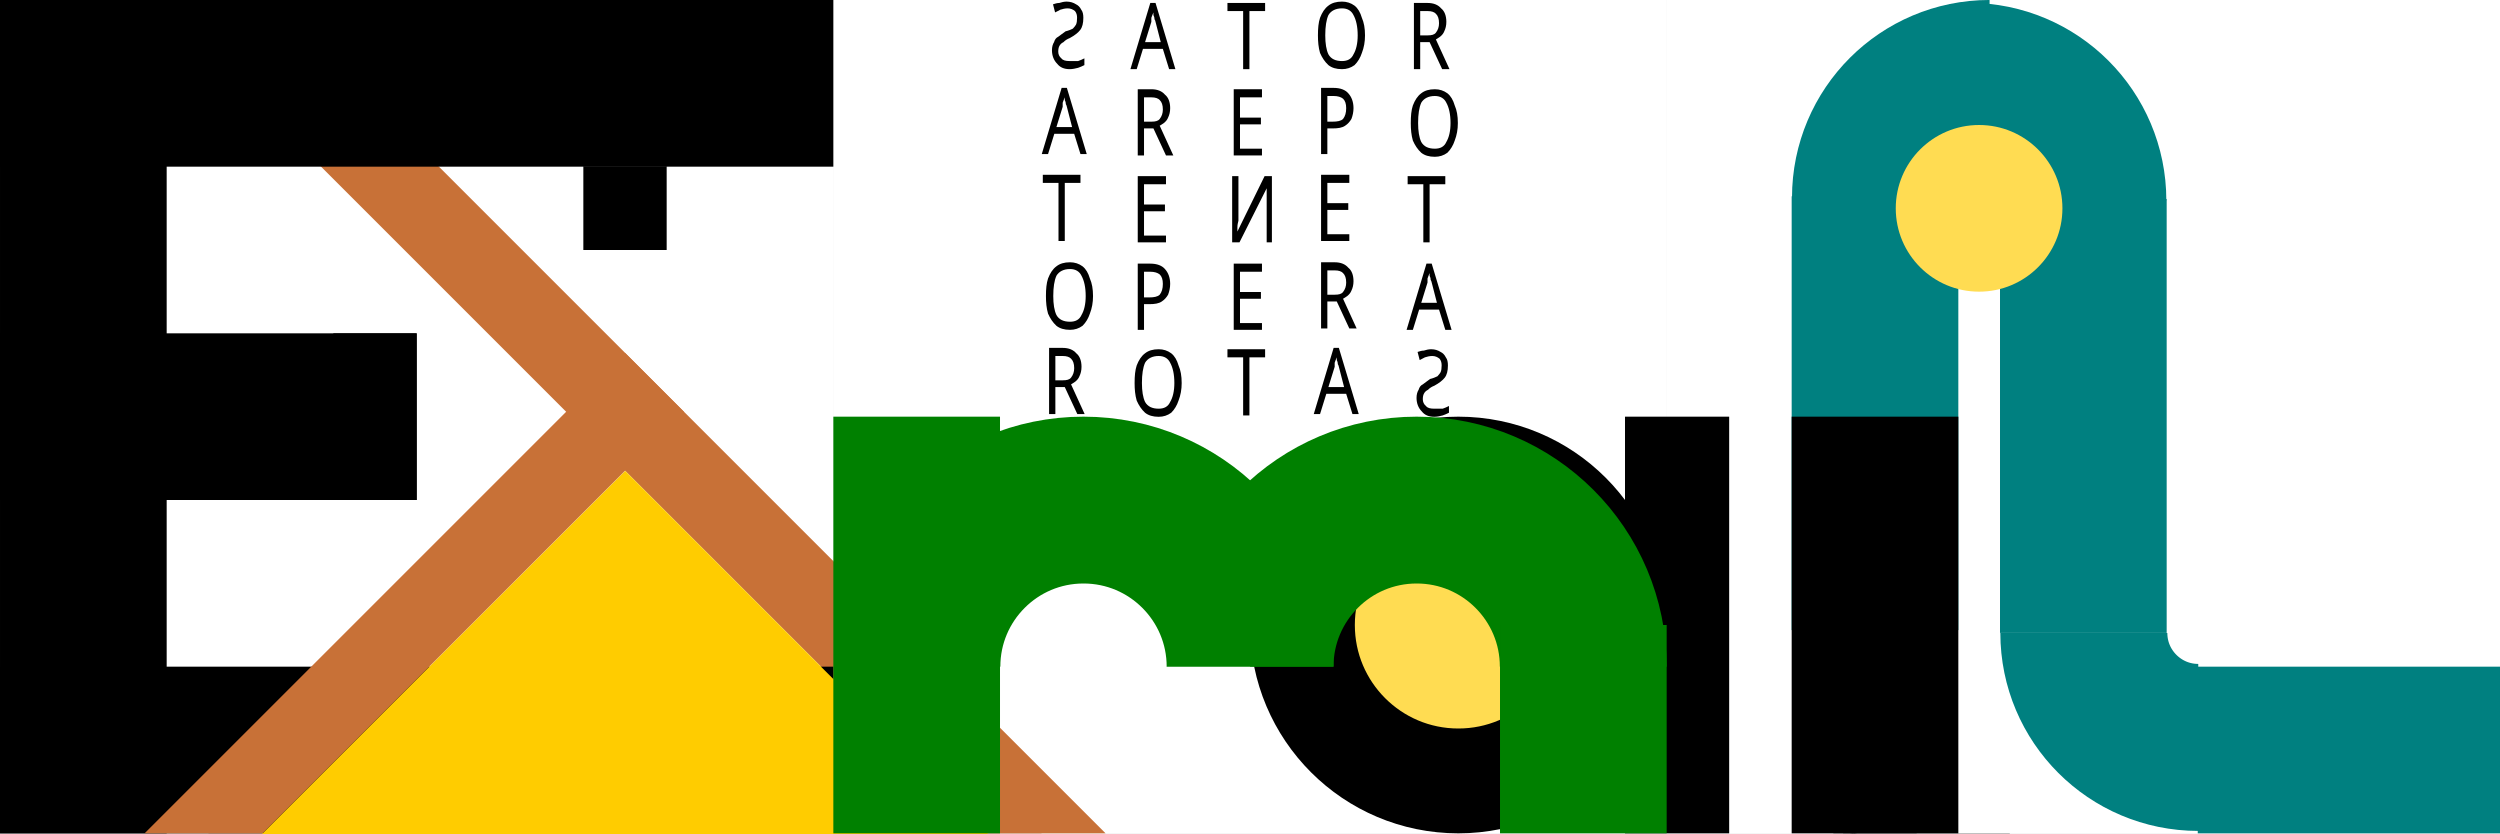
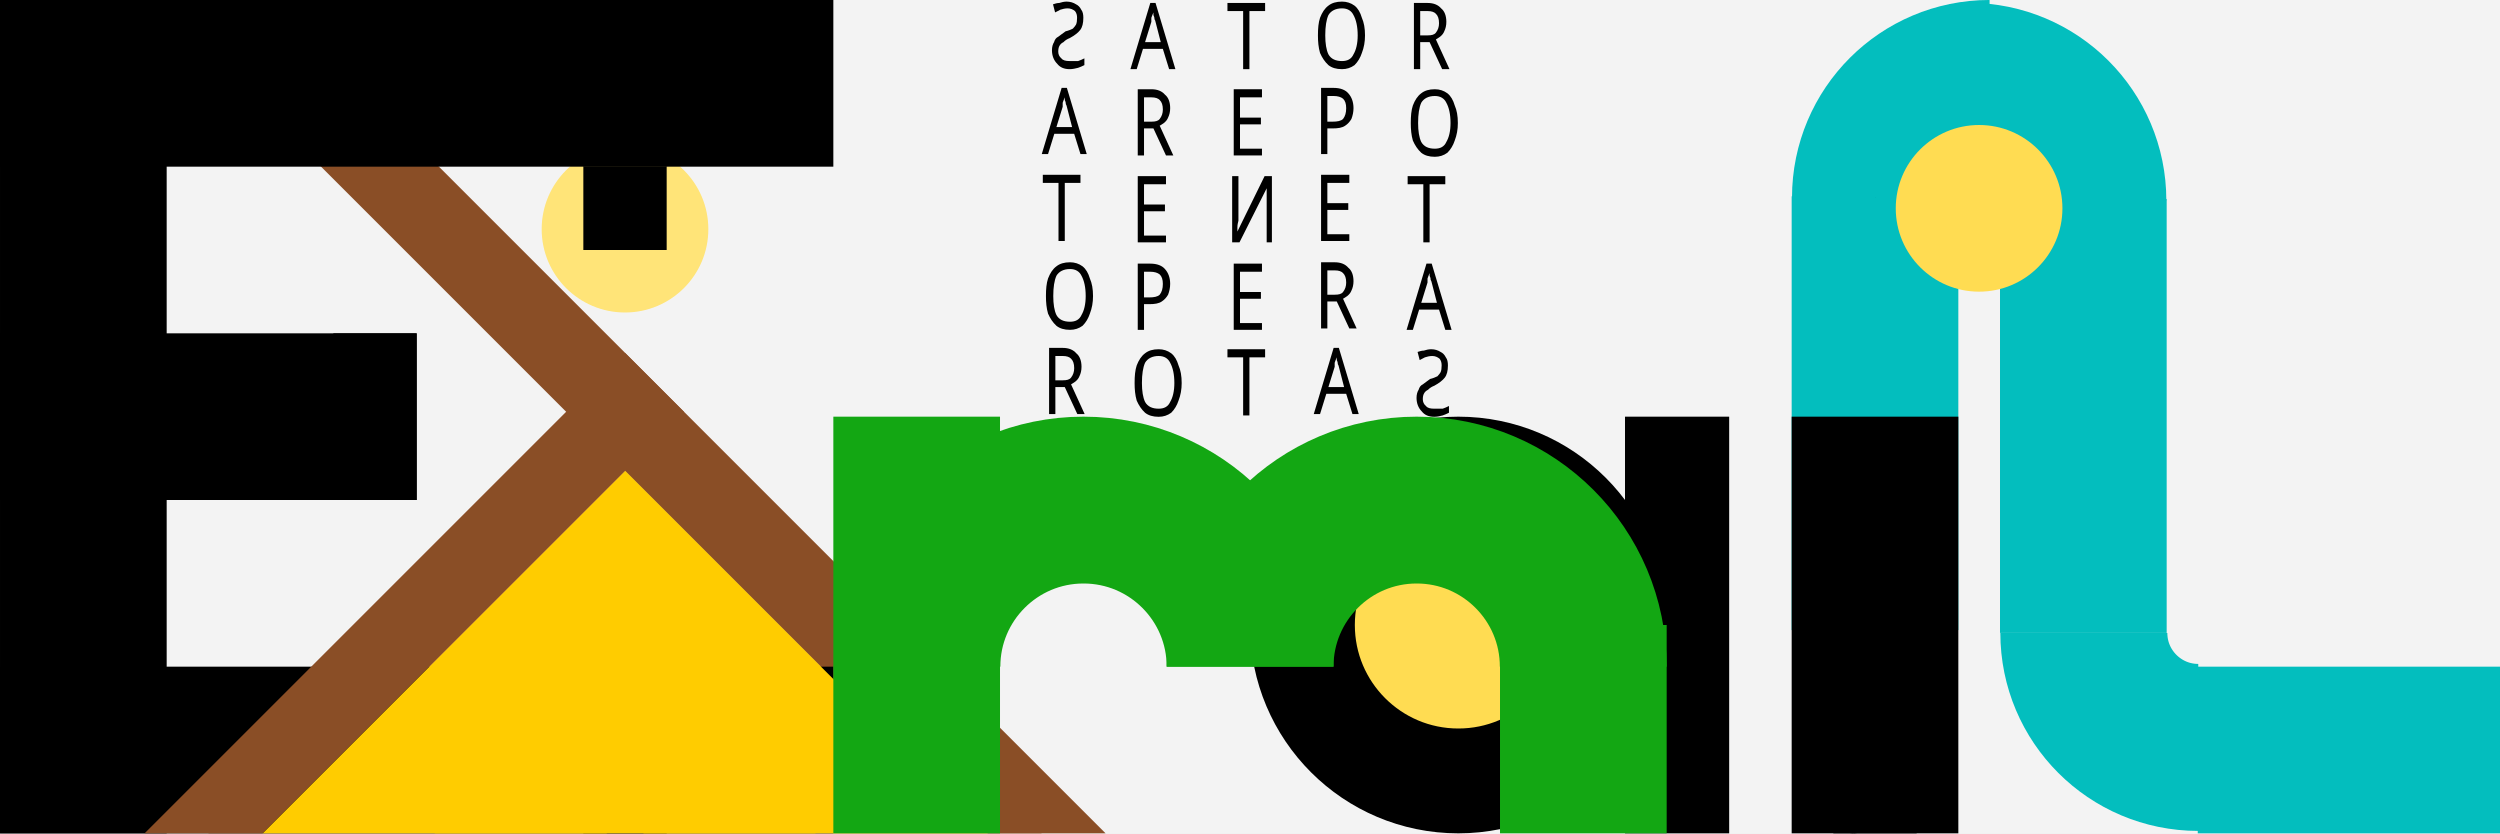
<svg xmlns="http://www.w3.org/2000/svg" width="30mm" height="10mm" viewBox="0 0 30 10" version="1.1" id="svg199" xml:space="preserve">
  <defs id="defs196">
    <rect x="-67.195" y="-110.917" width="324.889" height="104.283" id="rect63134" />
    <clipPath clipPathUnits="userSpaceOnUse" id="clipPath4104">
      <rect style="fill:#782121;stroke:#aa0000;stroke-width:0;stroke-linecap:butt;stroke-dasharray:none" id="rect4106" width="44.308" height="10" x="4.9999727e-07" y="5.0000273e-07" transform="rotate(-135)" />
    </clipPath>
    <clipPath clipPathUnits="userSpaceOnUse" id="clipPath4108">
      <rect style="fill:#782121;stroke:#aa0000;stroke-width:0;stroke-linecap:butt;stroke-dasharray:none" id="rect4110" width="44.308" height="10" x="4.9999727e-07" y="5.0000273e-07" transform="rotate(-45)" />
    </clipPath>
    <clipPath clipPathUnits="userSpaceOnUse" id="clipPath13308">
      <rect id="rect13310" width="10" height="10" x="17.636" y="-9.5367432e-07" style="fill:#fff6d5;stroke-width:0.265" />
    </clipPath>
    <clipPath clipPathUnits="userSpaceOnUse" id="clipPath13308-6">
      <rect id="rect13310-5" width="10" height="10" x="17.636" y="-9.5367432e-07" style="fill:#fff6d5;stroke-width:0.265" />
    </clipPath>
    <clipPath clipPathUnits="userSpaceOnUse" id="clipPath30573">
      <rect style="fill:#ffffff;fill-opacity:1;stroke-width:0.225" id="rect30575" width="10" height="2.5" x="10" y="5" />
    </clipPath>
    <clipPath clipPathUnits="userSpaceOnUse" id="clipPath30577">
      <rect style="fill:#ffffff;fill-opacity:1;stroke-width:0.225" id="rect30579" width="10" height="2.5" x="10" y="5" />
    </clipPath>
    <clipPath clipPathUnits="userSpaceOnUse" id="clipPath30577-4">
      <rect style="fill:#ffffff;fill-opacity:1;stroke-width:0.225" id="rect30579-3" width="10" height="2.5" x="10" y="5" />
    </clipPath>
    <clipPath clipPathUnits="userSpaceOnUse" id="clipPath30573-7">
      <rect style="fill:#ffffff;fill-opacity:1;stroke-width:0.225" id="rect30575-8" width="10" height="2.5" x="10" y="5" />
    </clipPath>
    <clipPath clipPathUnits="userSpaceOnUse" id="clipPath4108-5">
      <rect style="fill:#782121;stroke:#aa0000;stroke-width:0;stroke-linecap:butt;stroke-dasharray:none" id="rect4110-0" width="44.308" height="10" x="4.9999727e-07" y="5.0000273e-07" transform="rotate(-45)" />
    </clipPath>
    <clipPath clipPathUnits="userSpaceOnUse" id="clipPath4104-4">
      <rect style="fill:#782121;stroke:#aa0000;stroke-width:0;stroke-linecap:butt;stroke-dasharray:none" id="rect4106-8" width="44.308" height="10" x="4.9999727e-07" y="5.0000273e-07" transform="rotate(-135)" />
    </clipPath>
+     <clipPath clipPathUnits="userSpaceOnUse" id="clipPath387">
+       <rect id="rect389" width="30" height="10" x="-1.749" y="-1.110223e-16" style="stroke-width:0.553" transform="rotate(-45)" />
+     </clipPath>
  </defs>
  <g id="layer1" transform="translate(1.749081)">
+     <rect id="rect307-8-7" width="10" height="10" x="18.251" y="0" style="fill:#ffffff;fill-opacity:0.219;stroke-width:0.265" />
    <rect style="fill:#000000;stroke-width:0.187" id="rect564-3-6-2-9-0" width="1" height="3.5" x="20.251" y="6.5" />
-     <rect style="fill:#000000;stroke-width:0.141" id="rect564-3-6-2-9-0-6" width="2" height="1" x="20.368" y="9" />
    <path id="rect307-6" style="fill:#a05a2c;stroke-width:0.187" d="M 0.751,10 5.751,5 10.751,10 Z" />
    <circle style="fill:#ffdc52;fill-opacity:1;stroke-width:0.124" id="path741-2-6-0-1" cx="5.751" cy="2.75" r="1" />
-     <rect id="rect307" width="10" height="10" x="-1.749" y="0" style="fill:#ffffff;fill-opacity:1;stroke-width:0.265" />
-     <rect id="rect307-8" width="10" height="10" x="8.251" y="0" style="fill:#ffffff;fill-opacity:1;stroke-width:0.265" />
-     <rect id="rect307-8-7" width="10" height="10" x="18.251" y="0" style="fill:#ffffff;fill-opacity:1;stroke-width:0.265" />
+     <rect id="rect307" width="10" height="10" x="-1.749" y="0" style="fill:#ffffff;fill-opacity:0.219;stroke-width:0.265" />
+     <rect id="rect307-8" width="10" height="10" x="8.251" y="0" style="fill:#ffffff;fill-opacity:0.219;stroke-width:0.265" />
    <g id="g55921" transform="translate(-1.749081,-0.1393114)">
-       <rect style="fill:#008080;stroke-width:0.322" id="rect564-3-6-2-9-4-8-6" width="2" height="5.206" x="-23.5" y="2.495" transform="scale(-1,1)" />
-       <path id="path35342-6" style="fill:#008080;stroke:#008080;stroke-width:2;stroke-linecap:butt;stroke-dasharray:none;paint-order:fill markers stroke" d="m 23.875,1.139 c -0.757,-2e-7 -1.371,0.614 -1.371,1.371" />
+       <rect style="fill:#03bebe;stroke-width:0.322;fill-opacity:1" id="rect564-3-6-2-9-4-8-6" width="2" height="5.206" x="-23.5" y="2.495" transform="scale(-1,1)" />
+       <path id="path35342-6" style="fill:#008080;stroke:#03bebe;stroke-width:2;stroke-linecap:butt;stroke-dasharray:none;paint-order:fill markers stroke;stroke-opacity:1" d="m 23.875,1.139 c -0.757,-2e-7 -1.371,0.614 -1.371,1.371" />
    </g>
    <ellipse style="fill:#000000;fill-opacity:1;stroke:#000000;stroke-width:0.813;stroke-dasharray:none" id="path741-6-7" cx="20.501" cy="8.25" rx="0.093" ry="1.343" />
-     <rect style="fill:#008080;stroke-width:0.269" id="rect564-3-5-3" width="3.627" height="2" x="24.624" y="8" />
+     <rect style="fill:#03bebe;stroke-width:0.269;fill-opacity:1" id="rect564-3-5-3" width="3.627" height="2" x="24.624" y="8" />
    <rect style="fill:#000000;stroke-width:0.447" id="rect564" width="2" height="10" x="-1.749" y="0" />
    <rect style="fill:#000000;stroke-width:0.316" id="rect564-3-6" width="5" height="2" x="-1.749" y="4" />
    <ellipse style="fill:#ffdc52;fill-opacity:1;stroke:#000000;stroke-width:1.258;stroke-dasharray:none;stroke-opacity:1" id="path741-2-6" cx="15.751" cy="7.5" rx="1.871" ry="1.871" />
    <rect style="fill:#000000;stroke-width:0.25" id="rect564-3-6-2-9" width="1.25" height="5" x="17.751" y="5" />
-     <path id="path741-2-6-2-0" style="fill:none;stroke:#008000;stroke-width:2.002" d="m 13.252,8 c 0,-1.104 0.895,-1.999 1.999,-1.999 1.104,0 1.999,0.895 1.999,1.999" />
-     <path id="path741-2-6-2-0-6" style="fill:#ffffff;stroke:#008000;stroke-width:2.002" d="m 9.254,8 c 0,-1.104 0.895,-1.999 1.999,-1.999 1.104,0 1.999,0.895 1.999,1.999" />
-     <rect style="fill:#c87137;stroke-width:0.539" id="rect564-3-63" width="29.071" height="1" x="-6.529" y="-2.31" transform="matrix(0.7071106,0.707103,-0.7071106,0.707103,-1.749081,0)" clip-path="url(#clipPath4108)" />
+     <path id="path741-2-6-2-0" style="fill:#ffffff;stroke:#13a713;stroke-width:2.002;fill-opacity:0;stroke-opacity:1" d="m 13.252,8 c 0,-1.104 0.895,-1.999 1.999,-1.999 1.104,0 1.999,0.895 1.999,1.999" />
+     <path id="path741-2-6-2-0-6" style="fill:#ffffff;stroke:#13a713;stroke-width:2.002;fill-opacity:0;stroke-opacity:1" d="m 9.254,8 c 0,-1.104 0.895,-1.999 1.999,-1.999 1.104,0 1.999,0.895 1.999,1.999" />
+     <rect style="fill:#8a4e26;stroke-width:0.539;fill-opacity:1" id="rect564-3-63" width="29.071" height="1" x="-6.529" y="-2.31" transform="matrix(0.7071106,0.707103,-0.7071106,0.707103,-1.749081,0)" clip-path="url(#clipPath4108)" />
    <rect style="fill:#000000;stroke-width:0.447" id="rect564-3-5" width="10" height="2" x="-1.749" y="8" />
    <path id="rect564-3-6-2-9-4-1-4" style="stroke-width:0.141" d="m 5.251,8 h 1 v 2 h -1 z" />
-     <rect style="fill:#ffcc00;fill-opacity:1;stroke:#ffcc00;stroke-width:2.919;stroke-linecap:butt;stroke-dasharray:none;stroke-opacity:1;paint-order:fill markers stroke" id="rect62321" width="7.081" height="7.081" x="9.522" y="1.387" transform="rotate(45)" />
-     <rect style="fill:#008000;stroke-width:0.315;stroke-dasharray:none" id="rect564-3-6-2" width="2" height="5" x="8.251" y="5" />
-     <rect style="fill:#008000;stroke-width:0.223" id="rect564-3-6-2-2" width="2" height="2.5" x="16.251" y="7.5" />
+     <rect style="fill:#ffcc00;fill-opacity:1;stroke:#ffcc00;stroke-width:2.919;stroke-linecap:butt;stroke-dasharray:none;stroke-opacity:1;paint-order:fill markers stroke" id="rect62321" width="7.081" height="7.081" x="9.522" y="1.387" transform="rotate(45)" clip-path="url(#clipPath387)" />
+     <rect style="fill:#13a713;stroke-width:0.315;stroke-dasharray:none;fill-opacity:1" id="rect564-3-6-2" width="2" height="5" x="8.251" y="5" />
+     <rect style="fill:#13a713;stroke-width:0.223;fill-opacity:1" id="rect564-3-6-2-2" width="2" height="2.5" x="16.251" y="7.5" />
    <path id="rect564-3-6-2-9-4" style="fill:#000000;stroke-width:0.316" d="m 19.751,5 h 2 v 5 h -2 z" />
    <path id="rect564-3-6-2-9-4-1" style="stroke-width:0.141" d="m 5.251,0 h 1 v 2 h -1 z" />
    <path id="rect564-3-6-2-9-4-1-9" style="stroke-width:0.141" d="m 2.251,4 h 1 v 2 h -1 z" />
-     <rect style="fill:#008080;stroke-width:0.322" id="rect564-3-6-2-9-4-8" width="2" height="5.206" x="22.251" y="2.389" />
-     <path id="path35342" style="fill:#008080;stroke:#008080;stroke-width:2;stroke-linecap:butt;stroke-dasharray:none;paint-order:fill markers stroke" d="m 21.876,1.034 c 0.757,-2e-7 1.371,0.614 1.371,1.371" />
-     <path id="path35342-8" style="fill:#008080;stroke:#008080;stroke-width:2.004;stroke-dasharray:none;paint-order:fill markers stroke" d="m 24.63,8.969 c -0.758,2e-7 -1.373,-0.615 -1.373,-1.373" />
+     <rect style="fill:#03bebe;stroke-width:0.322;fill-opacity:1" id="rect564-3-6-2-9-4-8" width="2" height="5.206" x="22.251" y="2.389" />
+     <path id="path35342" style="fill:#03bebe;stroke:#03bebe;stroke-width:2;stroke-linecap:butt;stroke-dasharray:none;paint-order:fill markers stroke;fill-opacity:1;stroke-opacity:1" d="m 21.876,1.034 c 0.757,-2e-7 1.371,0.614 1.371,1.371" />
+     <path id="path35342-8" style="fill:#03bebe;stroke:#03bebe;stroke-width:2.004;stroke-dasharray:none;paint-order:fill markers stroke;fill-opacity:1;stroke-opacity:1" d="m 24.63,8.969 c -0.758,2e-7 -1.373,-0.615 -1.373,-1.373" />
    <rect style="fill:#000000;stroke-width:0.447" id="rect564-3" width="10" height="2" x="-1.749" y="0" />
-     <rect style="fill:#c87137;stroke-width:0.539" id="rect564-3-63-6" width="29.071" height="1" x="-2.309" y="-9.298" transform="matrix(-0.7071106,0.707103,-0.7071106,-0.707103,-1.749081,0)" clip-path="url(#clipPath4104)" />
+     <rect style="fill:#8a4e26;stroke-width:0.539;fill-opacity:1" id="rect564-3-63-6" width="29.071" height="1" x="-2.309" y="-9.298" transform="matrix(-0.7071106,0.707103,-0.7071106,-0.707103,-1.749081,0)" clip-path="url(#clipPath4104)" />
    <g id="g58325" transform="translate(8.834253,3.175)" />
    <circle style="fill:#ffdc52;fill-opacity:1;stroke-width:0.124" id="path741-2-6-0" cx="22" cy="2.5" r="1" />
    <rect style="fill:#000000;fill-opacity:1;stroke:#000000;stroke-width:0.452;stroke-linecap:round;stroke-dasharray:none;stroke-opacity:1;paint-order:fill markers stroke" id="rect55857-9-9" width="0.548" height="0.548" x="2.226" y="-6.025" transform="rotate(90)" />
-     <g id="g60691" transform="translate(-1.249081)">
-       <g id="g63755" transform="translate(0,-4.7625)">
-         <rect style="fill:#000000;fill-opacity:1;stroke:#ffcc00;stroke-width:0.694;stroke-linecap:round;stroke-dasharray:none;stroke-opacity:1;paint-order:fill markers stroke" id="rect55857" width="2.306" height="0.306" x="13.347" y="2.347" />
-         <rect style="fill:#000000;fill-opacity:1;stroke:#ffcc00;stroke-width:0.694;stroke-linecap:round;stroke-dasharray:none;stroke-opacity:1;paint-order:fill markers stroke" id="rect55857-9" width="2.306" height="0.306" x="1.347" y="-14.653" transform="rotate(90)" />
-       </g>
-     </g>
    <g id="g64485" transform="matrix(1,0,0,0.8336734,-12.5,8.336733)">
      <g id="g64380">
        <text xml:space="preserve" style="font-style:normal;font-weight:normal;font-size:1.058px;line-height:1.25;font-family:sans-serif;fill:#000000;fill-opacity:1;stroke:none;stroke-width:0.026" x="-29.626" y="-7.249" id="text63114" transform="scale(-0.8034186,1.244681)">
          <tspan id="tspan63112" style="stroke-width:0.026" x="-29.626" y="-7.249">S</tspan>
        </text>
        <text xml:space="preserve" style="font-style:normal;font-weight:normal;font-size:1.058px;line-height:1.25;font-family:sans-serif;fill:#000000;fill-opacity:1;stroke:none;stroke-width:0.026" x="30.264" y="-7.234" id="text63118" transform="scale(0.8034186,1.244681)">
          <tspan id="tspan63116" style="stroke-width:0.026" x="30.264" y="-7.234">A</tspan>
        </text>
        <text xml:space="preserve" style="font-style:normal;font-weight:normal;font-size:1.058px;line-height:1.25;font-family:sans-serif;fill:#000000;fill-opacity:1;stroke:none;stroke-width:0.026" x="31.698" y="-7.234" id="text63122" transform="scale(0.8034186,1.244681)">
          <tspan id="tspan63120" style="stroke-width:0.026" x="31.698" y="-7.234">T</tspan>
        </text>
        <text xml:space="preserve" style="font-style:normal;font-weight:normal;font-size:1.058px;line-height:1.25;font-family:sans-serif;fill:#000000;fill-opacity:1;stroke:none;stroke-width:0.026" x="33.004" y="-7.249" id="text63126" transform="scale(0.8034186,1.244681)">
          <tspan id="tspan63124" style="stroke-width:0.026" x="33.004" y="-7.249">O</tspan>
        </text>
        <text xml:space="preserve" style="font-style:normal;font-weight:normal;font-size:1.058px;line-height:1.25;font-family:sans-serif;fill:#000000;fill-opacity:1;stroke:none;stroke-width:0.026" x="34.39" y="-7.234" id="text63130" transform="scale(0.8034186,1.244681)">
          <tspan id="tspan63128" style="stroke-width:0.026" x="34.39" y="-7.234">R</tspan>
        </text>
      </g>
      <g id="g64392" transform="translate(0,0.2403843)">
        <text xml:space="preserve" style="font-style:normal;font-weight:normal;font-size:1.058px;line-height:1.25;font-family:sans-serif;fill:#000000;fill-opacity:1;stroke:none;stroke-width:0.026" x="28.943" y="-6.448" id="text63114-2" transform="scale(0.8034186,1.244681)">
          <tspan id="tspan63112-7" style="stroke-width:0.026" x="28.943" y="-6.448">A</tspan>
        </text>
        <text xml:space="preserve" style="font-style:normal;font-weight:normal;font-size:1.058px;line-height:1.25;font-family:sans-serif;fill:#000000;fill-opacity:1;stroke:none;stroke-width:0.026" x="30.264" y="-6.433" id="text63118-2" transform="scale(0.8034186,1.244681)">
          <tspan id="tspan63116-2" style="stroke-width:0.026" x="30.264" y="-6.433">R</tspan>
        </text>
        <text xml:space="preserve" style="font-style:normal;font-weight:normal;font-size:1.058px;line-height:1.25;font-family:sans-serif;fill:#000000;fill-opacity:1;stroke:none;stroke-width:0.026" x="31.698" y="-6.433" id="text63122-6" transform="scale(0.8034186,1.244681)">
          <tspan id="tspan63120-1" style="stroke-width:0.026" x="31.698" y="-6.433">E</tspan>
        </text>
        <text xml:space="preserve" style="font-style:normal;font-weight:normal;font-size:1.058px;line-height:1.25;font-family:sans-serif;fill:#000000;fill-opacity:1;stroke:none;stroke-width:0.026" x="33.004" y="-6.448" id="text63126-0" transform="scale(0.8034186,1.244681)">
          <tspan id="tspan63124-6" style="stroke-width:0.026" x="33.004" y="-6.448">P</tspan>
        </text>
        <text xml:space="preserve" style="font-style:normal;font-weight:normal;font-size:1.058px;line-height:1.25;font-family:sans-serif;fill:#000000;fill-opacity:1;stroke:none;stroke-width:0.026" x="34.39" y="-6.433" id="text63130-1" transform="scale(0.8034186,1.244681)">
          <tspan id="tspan63128-5" style="stroke-width:0.026" x="34.39" y="-6.433">O</tspan>
        </text>
      </g>
      <g id="g64428" transform="translate(0,0.9975541)">
        <text xml:space="preserve" style="font-style:normal;font-weight:normal;font-size:1.058px;line-height:1.25;font-family:sans-serif;fill:#000000;fill-opacity:1;stroke:none;stroke-width:0.026" x="28.943" y="-4.047" id="text63114-4" transform="scale(0.8034186,1.244681)">
          <tspan id="tspan63112-9" style="stroke-width:0.026" x="28.943" y="-4.047">R</tspan>
        </text>
        <text xml:space="preserve" style="font-style:normal;font-weight:normal;font-size:1.058px;line-height:1.25;font-family:sans-serif;fill:#000000;fill-opacity:1;stroke:none;stroke-width:0.026" x="30.264" y="-4.032" id="text63118-0" transform="scale(0.8034186,1.244681)">
          <tspan id="tspan63116-9" style="stroke-width:0.026" x="30.264" y="-4.032">O</tspan>
        </text>
        <text xml:space="preserve" style="font-style:normal;font-weight:normal;font-size:1.058px;line-height:1.25;font-family:sans-serif;fill:#000000;fill-opacity:1;stroke:none;stroke-width:0.026" x="31.698" y="-4.032" id="text63122-1" transform="scale(0.8034186,1.244681)">
          <tspan id="tspan63120-7" style="stroke-width:0.026" x="31.698" y="-4.032">T</tspan>
        </text>
        <text xml:space="preserve" style="font-style:normal;font-weight:normal;font-size:1.058px;line-height:1.25;font-family:sans-serif;fill:#000000;fill-opacity:1;stroke:none;stroke-width:0.026" x="33.004" y="-4.047" id="text63126-7" transform="scale(0.8034186,1.244681)">
          <tspan id="tspan63124-1" style="stroke-width:0.026" x="33.004" y="-4.047">A</tspan>
        </text>
        <text xml:space="preserve" style="font-style:normal;font-weight:normal;font-size:1.058px;line-height:1.25;font-family:sans-serif;fill:#000000;fill-opacity:1;stroke:none;stroke-width:0.026" x="-35.072" y="-4.032" id="text63130-15" transform="scale(-0.8034186,1.244681)">
          <tspan id="tspan63128-9" style="stroke-width:0.026" x="-35.072" y="-4.032">S</tspan>
        </text>
      </g>
      <g id="g64416" transform="translate(0,0.7571698)">
        <text xml:space="preserve" style="font-style:normal;font-weight:normal;font-size:1.058px;line-height:1.25;font-family:sans-serif;fill:#000000;fill-opacity:1;stroke:none;stroke-width:0.026" x="28.943" y="-4.847" id="text63114-6" transform="scale(0.8034186,1.244681)">
          <tspan id="tspan63112-73" style="stroke-width:0.026" x="28.943" y="-4.847">O</tspan>
        </text>
        <text xml:space="preserve" style="font-style:normal;font-weight:normal;font-size:1.058px;line-height:1.25;font-family:sans-serif;fill:#000000;fill-opacity:1;stroke:none;stroke-width:0.026" x="30.264" y="-4.832" id="text63118-6" transform="scale(0.8034186,1.244681)">
          <tspan id="tspan63116-5" style="stroke-width:0.026" x="30.264" y="-4.832">P</tspan>
        </text>
        <text xml:space="preserve" style="font-style:normal;font-weight:normal;font-size:1.058px;line-height:1.25;font-family:sans-serif;fill:#000000;fill-opacity:1;stroke:none;stroke-width:0.026" x="31.698" y="-4.832" id="text63122-63" transform="scale(0.8034186,1.244681)">
          <tspan id="tspan63120-9" style="stroke-width:0.026" x="31.698" y="-4.832">E</tspan>
        </text>
        <text xml:space="preserve" style="font-style:normal;font-weight:normal;font-size:1.058px;line-height:1.25;font-family:sans-serif;fill:#000000;fill-opacity:1;stroke:none;stroke-width:0.026" x="33.004" y="-4.847" id="text63126-4" transform="scale(0.8034186,1.244681)">
          <tspan id="tspan63124-8" style="stroke-width:0.026" x="33.004" y="-4.847">R</tspan>
        </text>
        <text xml:space="preserve" style="font-style:normal;font-weight:normal;font-size:1.058px;line-height:1.25;font-family:sans-serif;fill:#000000;fill-opacity:1;stroke:none;stroke-width:0.026" x="34.39" y="-4.832" id="text63130-12" transform="scale(0.8034186,1.244681)">
          <tspan id="tspan63128-93" style="stroke-width:0.026" x="34.39" y="-4.832">A</tspan>
        </text>
      </g>
      <g id="g64404" transform="translate(0,0.4994199)">
        <text xml:space="preserve" style="font-style:normal;font-weight:normal;font-size:1.058px;line-height:1.25;font-family:sans-serif;fill:#000000;fill-opacity:1;stroke:none;stroke-width:0.026" x="28.943" y="-5.648" id="text63114-8" transform="scale(0.8034186,1.244681)">
          <tspan id="tspan63112-8" style="stroke-width:0.026" x="28.943" y="-5.648">T</tspan>
        </text>
        <text xml:space="preserve" style="font-style:normal;font-weight:normal;font-size:1.058px;line-height:1.25;font-family:sans-serif;fill:#000000;fill-opacity:1;stroke:none;stroke-width:0.026" x="30.264" y="-5.633" id="text63118-5" transform="scale(0.8034186,1.244681)">
          <tspan id="tspan63116-0" style="stroke-width:0.026" x="30.264" y="-5.633">E</tspan>
        </text>
        <text xml:space="preserve" style="font-style:normal;font-weight:normal;font-size:1.058px;line-height:1.25;font-family:sans-serif;fill:#000000;fill-opacity:1;stroke:none;stroke-width:0.026" x="-32.49" y="-5.633" id="text63122-9" transform="scale(-0.8034186,1.244681)">
          <tspan id="tspan63120-6" style="stroke-width:0.026" x="-32.49" y="-5.633">N</tspan>
        </text>
        <text xml:space="preserve" style="font-style:normal;font-weight:normal;font-size:1.058px;line-height:1.25;font-family:sans-serif;fill:#000000;fill-opacity:1;stroke:none;stroke-width:0.026" x="33.004" y="-5.648" id="text63126-3" transform="scale(0.8034186,1.244681)">
          <tspan id="tspan63124-85" style="stroke-width:0.026" x="33.004" y="-5.648">E</tspan>
        </text>
        <text xml:space="preserve" style="font-style:normal;font-weight:normal;font-size:1.058px;line-height:1.25;font-family:sans-serif;fill:#000000;fill-opacity:1;stroke:none;stroke-width:0.026" x="34.39" y="-5.633" id="text63130-6" transform="scale(0.8034186,1.244681)">
          <tspan id="tspan63128-1" style="stroke-width:0.026" x="34.39" y="-5.633">T</tspan>
        </text>
      </g>
    </g>
    <text xml:space="preserve" transform="matrix(0.2645833,0,0,0.2645833,-1.749081,0)" id="text63132" style="font-style:normal;font-weight:normal;font-size:40px;line-height:1.25;font-family:sans-serif;white-space:pre;shape-inside:url(#rect63134);display:inline;fill:#000000;fill-opacity:1;stroke:none" />
  </g>
</svg>
